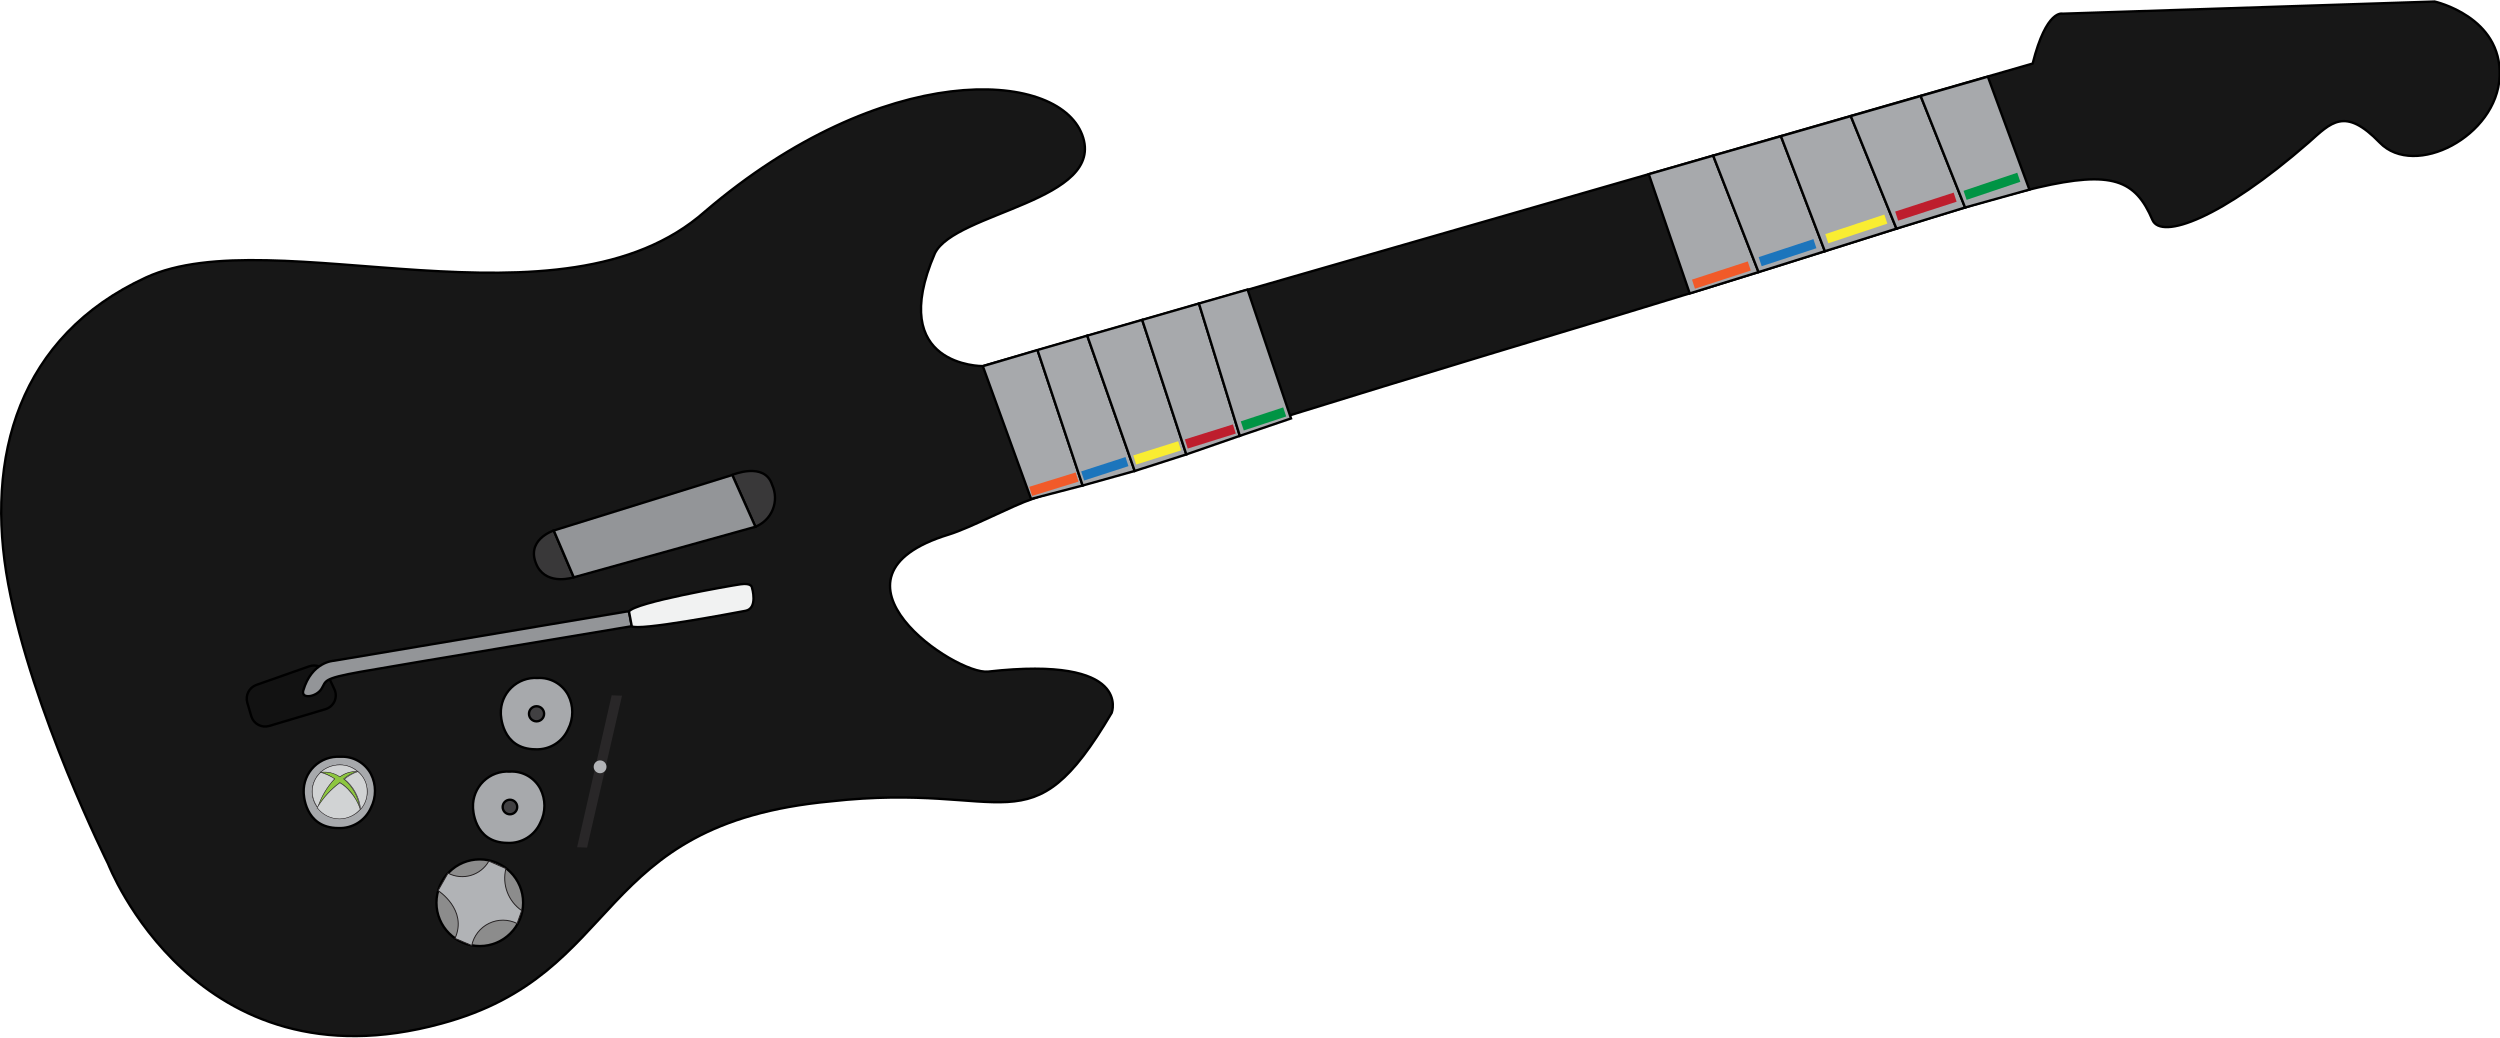
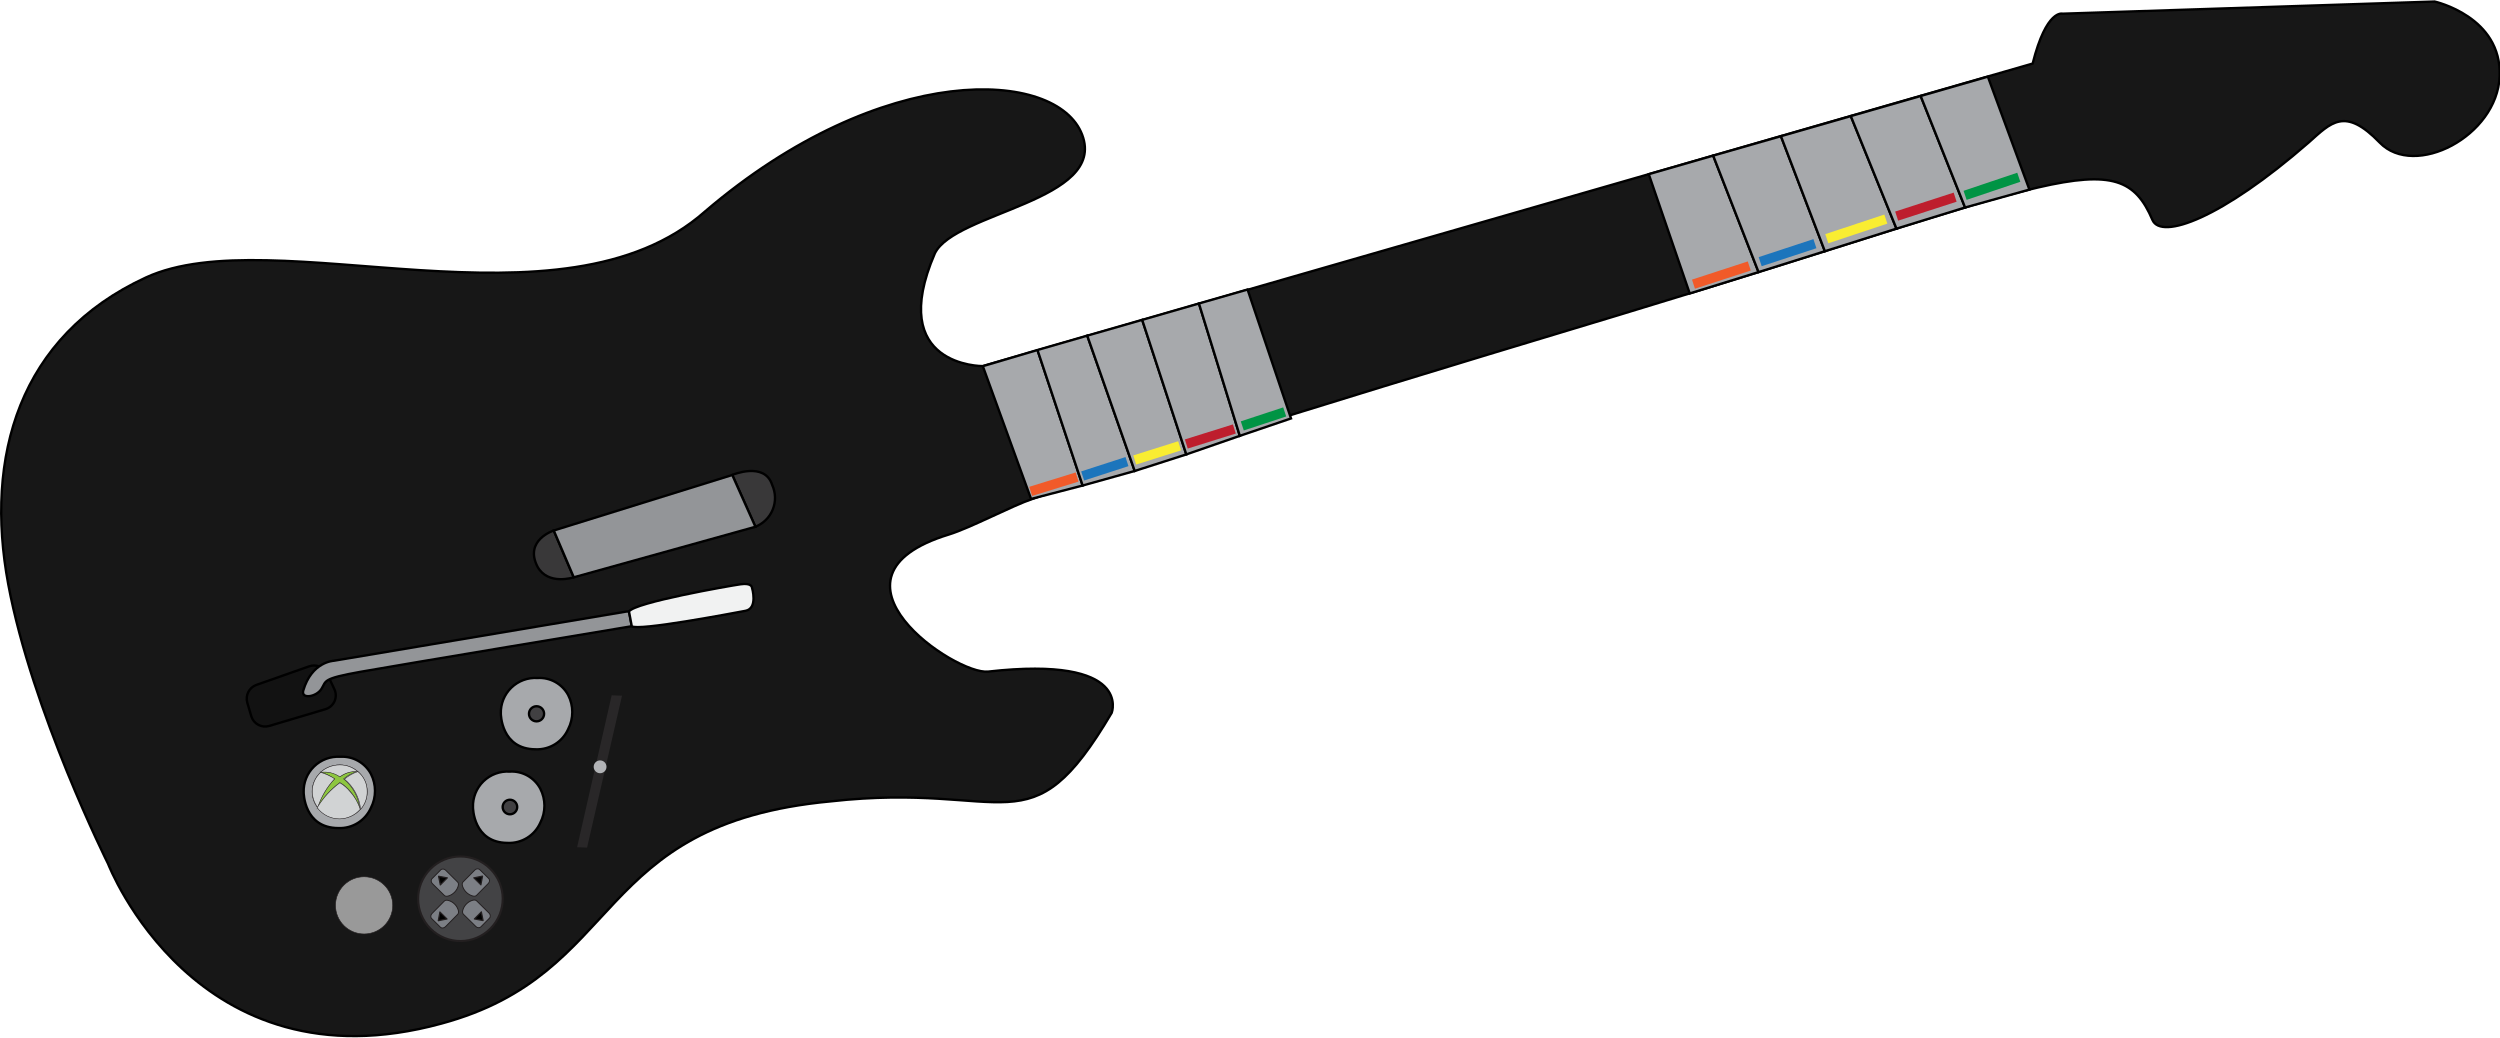
- <svg xmlns="http://www.w3.org/2000/svg" id="_360RBGuitar" data-name="360RBGuitar" viewBox="0 0 261.21 108.38">
-   <defs>
-     <style>.cls-1{fill:#171717;}.cls-1,.cls-13,.cls-2,.cls-3,.cls-4,.cls-5,.cls-6,.cls-7{stroke:#000;stroke-width:0.25px;}.cls-1,.cls-10,.cls-11,.cls-12,.cls-13,.cls-16,.cls-17,.cls-18,.cls-19,.cls-2,.cls-3,.cls-4,.cls-5,.cls-6,.cls-7,.cls-8,.cls-9{stroke-miterlimit:10;}.cls-2{fill:#393839;}.cls-3{fill:#939598;}.cls-4{fill:#a7a9ac;}.cls-5{fill:#414042;}.cls-6{fill:#121212;}.cls-7{fill:#f1f2f2;}.cls-10,.cls-11,.cls-12,.cls-17,.cls-8,.cls-9{fill:none;}.cls-8{stroke:#f15a29;}.cls-9{stroke:#1c75bc;}.cls-10{stroke:#f9ed32;}.cls-11{stroke:#be1e2d;}.cls-12{stroke:#009444;}.cls-13{fill:#8c8c8c;}.cls-14{fill:#292728;}.cls-15,.cls-16{fill:#b1b3b6;}.cls-16,.cls-17,.cls-18,.cls-19{stroke:#231f20;}.cls-16{stroke-width:0.1px;}.cls-17,.cls-18,.cls-19{stroke-width:0.05px;}.cls-18{fill:#8dc63f;}.cls-19{fill:#d1d3d4;}</style>
+ <svg xmlns="http://www.w3.org/2000/svg" id="_360RBGuitar" data-name="360RBGuitar" viewBox="0 0 261.21 108.38" version="1.1">
+   <defs id="defs4">
+     <style id="style2">.cls-1{fill:#171717;}.cls-1,.cls-13,.cls-2,.cls-3,.cls-4,.cls-5,.cls-6,.cls-7{stroke:#000;stroke-width:0.25px;}.cls-1,.cls-10,.cls-11,.cls-12,.cls-13,.cls-16,.cls-17,.cls-18,.cls-19,.cls-2,.cls-3,.cls-4,.cls-5,.cls-6,.cls-7,.cls-8,.cls-9{stroke-miterlimit:10;}.cls-2{fill:#393839;}.cls-3{fill:#939598;}.cls-4{fill:#a7a9ac;}.cls-5{fill:#414042;}.cls-6{fill:#121212;}.cls-7{fill:#f1f2f2;}.cls-10,.cls-11,.cls-12,.cls-17,.cls-8,.cls-9{fill:none;}.cls-8{stroke:#f15a29;}.cls-9{stroke:#1c75bc;}.cls-10{stroke:#f9ed32;}.cls-11{stroke:#be1e2d;}.cls-12{stroke:#009444;}.cls-13{fill:#8c8c8c;}.cls-14{fill:#292728;}.cls-15,.cls-16{fill:#b1b3b6;}.cls-16,.cls-17,.cls-18,.cls-19{stroke:#231f20;}.cls-16{stroke-width:0.1px;}.cls-17,.cls-18,.cls-19{stroke-width:0.05px;}.cls-18{fill:#8dc63f;}.cls-19{fill:#d1d3d4;}</style>
  </defs>
-   <path class="cls-1" d="M12.78,124.69s9.13,23.74,34.83,16.7c19.3-5.22,15.52-20.87,40.69-23.22,18.66-2.09,20.74,5.35,29.35-9.26,0,0,2.22-6-12.91-4.3-3.39.39-18.59-9.88-4.11-14.32,2.28-.7,6.59-3,8.76-3.73,11.63-3.94,21.93-7.37,61-19.13,46.3-14,52.43-18.39,56-10,.92,2.09,7.18-.13,16.31-8.09,2.35-2.09,3.78-3.78,7.43,0s12.26-.65,12.53-6.91-6.79-7.83-6.79-7.83L217,35.87s-1.69-.52-3.13,5.21L104.17,72.69s-10.13.09-5-11.78c2.09-4.3,18-5.48,15.39-12.39s-20.87-7.83-39.39,8c-15,13.3-45.13.78-58.43,6.91S-.13,82.17,2.35,95.48,12.78,124.69,12.78,124.69Z" transform="translate(-1.49 -34.44)" />
-   <path class="cls-2" d="M59.35,89.87s-3.13,1-1.7,3.78c1.11,2,3.78,1.11,3.78,1.11Z" transform="translate(-1.49 -34.44)" />
-   <path class="cls-2" d="M78,84.06l2.41,5.42a3.24,3.24,0,0,0,1.76-4.37C81.39,82.63,78,84.06,78,84.06Z" transform="translate(-1.49 -34.44)" />
-   <polygon class="cls-3" points="57.86 55.43 76.51 49.63 78.93 55.04 59.95 60.32 57.86 55.43" />
-   <polygon class="cls-4" points="172.27 18.2 176.55 30.66 183.74 28.43 179 16.26 172.27 18.2" />
-   <polygon class="cls-4" points="190.67 26.25 186.08 14.23 179 16.26 183.74 28.43 190.67 26.25" />
-   <polygon class="cls-4" points="198.15 23.89 193.38 12.13 186.08 14.23 190.67 26.25 198.15 23.89" />
-   <polygon class="cls-4" points="205.32 21.68 200.68 10.03 193.38 12.13 198.15 23.89 205.32 21.68" />
-   <polygon class="cls-4" points="212.04 19.81 207.7 8.01 200.68 10.03 205.32 21.68 212.04 19.81" />
-   <polyline class="cls-4" points="108.4 36.57 113.12 50.73 107.73 52.13 102.69 38.26 108.4 36.57" />
-   <polygon class="cls-4" points="113.6 35.07 118.56 49.21 113.12 50.73 108.4 36.57 113.6 35.07" />
-   <polygon class="cls-4" points="119.34 33.42 123.95 47.48 118.56 49.21 113.6 35.07 119.34 33.42" />
-   <polygon class="cls-4" points="125.27 31.71 129.54 45.54 123.95 47.48 119.34 33.42 125.27 31.71" />
-   <polygon class="cls-4" points="130.35 30.25 134.89 43.72 129.54 45.54 125.27 31.71 130.35 30.25" />
-   <path class="cls-4" d="M50.91,118.79s0,3.72,3.64,3.72a3.55,3.55,0,0,0,3.39-2.1,3.88,3.88,0,0,0,0-3.57,3.38,3.38,0,0,0-3.19-1.78A3.61,3.61,0,0,0,50.91,118.79Z" transform="translate(-1.49 -34.44)" />
-   <path class="cls-4" d="M53.82,109s0,3.73,3.65,3.73a3.55,3.55,0,0,0,3.38-2.1,3.9,3.9,0,0,0,0-3.58,3.4,3.4,0,0,0-3.19-1.77A3.61,3.61,0,0,0,53.82,109Z" transform="translate(-1.49 -34.44)" />
-   <circle class="cls-5" cx="53.28" cy="84.32" r="0.76" />
-   <circle class="cls-5" cx="56.06" cy="74.58" r="0.79" />
-   <path class="cls-6" d="M27.33,107.87l.42,1.42a1.51,1.51,0,0,0,1.87,1l5.87-1.75a1.5,1.5,0,0,0,.94-2.08l-.76-1.62a1.51,1.51,0,0,0-1.87-.78L28.28,106A1.53,1.53,0,0,0,27.33,107.87Z" transform="translate(-1.49 -34.44)" />
-   <path class="cls-3" d="M66.92,98.34l-30.55,5.14s-2.32.08-3.2,3.13c-.22.9,1.36.66,1.9-.18s0-1.07,4.1-1.8S67.5,99.87,67.5,99.87l-.29-1.54Z" transform="translate(-1.49 -34.44)" />
-   <path class="cls-7" d="M67.21,98.33l.29,1.54c.62.53,10.54-1.36,11.88-1.61s.68-2.42.68-2.42,0-.53-1.22-.35S67.83,97.38,67.21,98.33Z" transform="translate(-1.49 -34.44)" />
-   <line class="cls-8" x1="107.69" y1="51.34" x2="112.54" y2="49.84" />
-   <line class="cls-9" x1="113.12" y1="49.73" x2="117.75" y2="48.23" />
-   <line class="cls-10" x1="118.56" y1="48.06" x2="123.25" y2="46.58" />
-   <line class="cls-11" x1="123.95" y1="46.39" x2="128.97" y2="44.82" />
-   <line class="cls-12" x1="129.8" y1="44.5" x2="134.23" y2="43.04" />
-   <line class="cls-8" x1="176.94" y1="29.69" x2="182.77" y2="27.79" />
-   <line class="cls-9" x1="183.91" y1="27.34" x2="189.63" y2="25.46" />
-   <line class="cls-10" x1="190.87" y1="24.94" x2="197.04" y2="22.89" />
-   <line class="cls-11" x1="198.17" y1="22.58" x2="204.28" y2="20.6" />
-   <line class="cls-12" x1="205.32" y1="20.41" x2="210.93" y2="18.52" />
-   <circle class="cls-13" cx="50.13" cy="94.32" r="4.53" />
-   <polygon class="cls-14" points="63.91 72.65 60.3 88.52 61.34 88.56 64.99 72.69 63.91 72.65" />
-   <circle class="cls-15" cx="62.7" cy="80.12" r="0.67" />
-   <path class="cls-4" d="M33.22,117.24s0,3.72,3.64,3.72a3.55,3.55,0,0,0,3.38-2.1,3.91,3.91,0,0,0,0-3.57,3.41,3.41,0,0,0-3.2-1.78A3.6,3.6,0,0,0,33.22,117.24Z" transform="translate(-1.49 -34.44)" />
-   <path class="cls-16" d="M47.26,127.49s3.12,2,1.77,5l1.75.74a3.33,3.33,0,0,1,4.74-2.3l.48-1.35a4.11,4.11,0,0,1-1.65-4.39l-1.78-.78a3.2,3.2,0,0,1-4.27,1.26Z" transform="translate(-1.49 -34.44)" />
-   <ellipse class="cls-17" cx="35.49" cy="82.72" rx="2.88" ry="2.8" />
-   <path class="cls-18" d="M35.71,115.1a4,4,0,0,0-.72,0h0a5.76,5.76,0,0,1,1.45.72,8,8,0,0,0-1.78,3h0A8.9,8.9,0,0,1,37,116.21a3.65,3.65,0,0,1,1.08.91,4.82,4.82,0,0,1,1,1.83h0a4.64,4.64,0,0,0-1.69-3.13,4.16,4.16,0,0,1,1.4-.78h0a2.2,2.2,0,0,0-.53,0" transform="translate(-1.49 -34.44)" />
-   <path class="cls-18" d="M35.71,115.1a2.08,2.08,0,0,1,1.3.49,2.76,2.76,0,0,1,1.34-.55" transform="translate(-1.49 -34.44)" />
-   <path class="cls-19" d="M35,115.14a2.66,2.66,0,0,0-.88,2,2.78,2.78,0,0,0,.57,1.67,7.93,7.93,0,0,1,1.77-3A5.56,5.56,0,0,0,35,115.14Z" transform="translate(-1.49 -34.44)" />
-   <path class="cls-19" d="M37,116.23a8.84,8.84,0,0,0-2.37,2.6A2.9,2.9,0,0,0,37,120a2.93,2.93,0,0,0,2.13-1,4.85,4.85,0,0,0-1.05-1.83A3.88,3.88,0,0,0,37,116.23Z" transform="translate(-1.49 -34.44)" />
-   <path class="cls-19" d="M38.88,115.06a4.31,4.31,0,0,0-1.4.79A4.64,4.64,0,0,1,39.17,119a2.73,2.73,0,0,0,.68-1.93A2.61,2.61,0,0,0,38.88,115.06Z" transform="translate(-1.49 -34.44)" />
-   <path class="cls-19" d="M37,115.61a2.72,2.72,0,0,1,1.87-.55,2.77,2.77,0,0,0-1.9-.7,3,3,0,0,0-2,.78A2.82,2.82,0,0,1,37,115.61Z" transform="translate(-1.49 -34.44)" />
+   <path class="cls-1" d="M12.78,124.69s9.13,23.74,34.83,16.7c19.3-5.22,15.52-20.87,40.69-23.22,18.66-2.09,20.74,5.35,29.35-9.26,0,0,2.22-6-12.91-4.3-3.39.39-18.59-9.88-4.11-14.32,2.28-.7,6.59-3,8.76-3.73,11.63-3.94,21.93-7.37,61-19.13,46.3-14,52.43-18.39,56-10,.92,2.09,7.18-.13,16.31-8.09,2.35-2.09,3.78-3.78,7.43,0s12.26-.65,12.53-6.91-6.79-7.83-6.79-7.83L217,35.87s-1.69-.52-3.13,5.21L104.17,72.69s-10.13.09-5-11.78c2.09-4.3,18-5.48,15.39-12.39s-20.87-7.83-39.39,8c-15,13.3-45.13.78-58.43,6.91S-.13,82.17,2.35,95.48,12.78,124.69,12.78,124.69Z" id="path6" transform="translate(-1.49 -34.44)" />
+   <g id="gstrum">
+     <path id="path8" transform="translate(-1.49 -34.44)" d="M59.35,89.87s-3.13,1-1.7,3.78c1.11,2,3.78,1.11,3.78,1.11Z" class="cls-2" />
+     <path id="path10" transform="translate(-1.49 -34.44)" d="M78,84.06l2.41,5.42a3.24,3.24,0,0,0,1.76-4.37C81.39,82.63,78,84.06,78,84.06Z" class="cls-2" />
+     <polygon id="polygon12" points="57.86 55.43 76.51 49.63 78.93 55.04 59.95 60.32 57.86 55.43" class="cls-3" />
+   </g>
+   <g id="gstart">
+     <path id="path34" transform="translate(-1.49 -34.44)" d="M50.91,118.79s0,3.72,3.64,3.72a3.55,3.55,0,0,0,3.39-2.1,3.88,3.88,0,0,0,0-3.57,3.38,3.38,0,0,0-3.19-1.78A3.61,3.61,0,0,0,50.91,118.79Z" class="cls-4" />
+     <circle id="circle38" r="0.76" cy="84.32" cx="53.28" class="cls-5" />
+   </g>
+   <g id="gback">
+     <path id="path36" transform="translate(-1.49 -34.44)" d="M53.82,109s0,3.73,3.65,3.73a3.55,3.55,0,0,0,3.38-2.1,3.9,3.9,0,0,0,0-3.58,3.4,3.4,0,0,0-3.19-1.77A3.61,3.61,0,0,0,53.82,109Z" class="cls-4" />
+     <circle id="circle40" r="0.79" cy="74.58" cx="56.06" class="cls-5" />
+   </g>
+   <g id="gr_x">
+     <path id="path42" transform="translate(-1.49 -34.44)" d="M27.33,107.87l.42,1.42a1.51,1.51,0,0,0,1.87,1l5.87-1.75a1.5,1.5,0,0,0,.94-2.08l-.76-1.62a1.51,1.51,0,0,0-1.87-.78L28.28,106A1.53,1.53,0,0,0,27.33,107.87Z" class="cls-6" />
+     <path id="path44" transform="translate(-1.49 -34.44)" d="M66.92,98.34l-30.55,5.14s-2.32.08-3.2,3.13c-.22.9,1.36.66,1.9-.18s0-1.07,4.1-1.8S67.5,99.87,67.5,99.87l-.29-1.54Z" class="cls-3" />
+     <path id="path46" transform="translate(-1.49 -34.44)" d="M67.21,98.33l.29,1.54c.62.53,10.54-1.36,11.88-1.61s.68-2.42.68-2.42,0-.53-1.22-.35S67.83,97.38,67.21,98.33Z" class="cls-7" />
+   </g>
+   <g id="gLB">
+     <polygon id="polygon14" points="172.27 18.2 176.55 30.66 183.74 28.43 179 16.26 172.27 18.2" class="cls-4" />
+     <polyline id="polyline24" points="108.4 36.57 113.12 50.73 107.73 52.13 102.69 38.26 108.4 36.57" class="cls-4" />
+     <line id="line48" y2="49.84" x2="112.54" y1="51.34" x1="107.69" class="cls-8" />
+     <line id="line58" y2="27.79" x2="182.77" y1="29.69" x1="176.94" class="cls-8" />
+   </g>
+   <g id="gx">
+     <polygon id="polygon16" points="190.67 26.25 186.08 14.23 179 16.26 183.74 28.43 190.67 26.25" class="cls-4" />
+     <polygon id="polygon26" points="113.6 35.07 118.56 49.21 113.12 50.73 108.4 36.57 113.6 35.07" class="cls-4" />
+     <line id="line50" y2="48.23" x2="117.75" y1="49.73" x1="113.12" class="cls-9" />
+     <line id="line60" y2="25.46" x2="189.63" y1="27.34" x1="183.91" class="cls-9" />
+   </g>
+   <g id="gy">
+     <polygon id="polygon18" points="198.15 23.89 193.38 12.13 186.08 14.23 190.67 26.25 198.15 23.89" class="cls-4" />
+     <polygon id="polygon28" points="119.34 33.42 123.95 47.48 118.56 49.21 113.6 35.07 119.34 33.42" class="cls-4" />
+     <line id="line52" y2="46.58" x2="123.25" y1="48.06" x1="118.56" class="cls-10" />
+     <line id="line62" y2="22.89" x2="197.04" y1="24.94" x1="190.87" class="cls-10" />
+   </g>
+   <g id="gb">
+     <polygon id="polygon20" points="205.32 21.68 200.68 10.03 193.38 12.13 198.15 23.89 205.32 21.68" class="cls-4" />
+     <polygon id="polygon30" points="125.27 31.71 129.54 45.54 123.95 47.48 119.34 33.42 125.27 31.71" class="cls-4" />
+     <line id="line54" y2="44.82" x2="128.97" y1="46.39" x1="123.95" class="cls-11" />
+     <line id="line64" y2="20.6" x2="204.28" y1="22.58" x1="198.17" class="cls-11" />
+   </g>
+   <g id="ga">
+     <polygon id="polygon22" points="212.04 19.81 207.7 8.01 200.68 10.03 205.32 21.68 212.04 19.81" class="cls-4" />
+     <polygon id="polygon32" points="130.35 30.25 134.89 43.72 129.54 45.54 125.27 31.71 130.35 30.25" class="cls-4" />
+     <line id="line56" y2="43.04" x2="134.23" y1="44.5" x1="129.8" class="cls-12" />
+     <line id="line66" y2="18.52" x2="210.93" y1="20.41" x1="205.32" class="cls-12" />
+   </g>
+   <g id="glt">
+     <polygon id="polygon70" points="63.91 72.65 60.3 88.52 61.34 88.56 64.99 72.69 63.91 72.65" class="cls-14" />
+     <circle id="circle72" r="0.67" cy="80.12" cx="62.7" class="cls-15" />
+   </g>
+   <g id="ghome">
+     <path id="path74" transform="translate(-1.49 -34.44)" d="M33.22,117.24s0,3.72,3.64,3.72a3.55,3.55,0,0,0,3.38-2.1,3.91,3.91,0,0,0,0-3.57,3.41,3.41,0,0,0-3.2-1.78A3.6,3.6,0,0,0,33.22,117.24Z" class="cls-4" />
+     <ellipse id="ellipse78" ry="2.8" rx="2.88" cy="82.72" cx="35.49" class="cls-17" />
+     <path id="path80" transform="translate(-1.49 -34.44)" d="M35.71,115.1a4,4,0,0,0-.72,0h0a5.76,5.76,0,0,1,1.45.72,8,8,0,0,0-1.78,3h0A8.9,8.9,0,0,1,37,116.21a3.65,3.65,0,0,1,1.08.91,4.82,4.82,0,0,1,1,1.83h0a4.64,4.64,0,0,0-1.69-3.13,4.16,4.16,0,0,1,1.4-.78h0a2.2,2.2,0,0,0-.53,0" class="cls-18" />
+     <path id="path82" transform="translate(-1.49 -34.44)" d="M35.71,115.1a2.08,2.08,0,0,1,1.3.49,2.76,2.76,0,0,1,1.34-.55" class="cls-18" />
+     <path id="path84" transform="translate(-1.49 -34.44)" d="M35,115.14a2.66,2.66,0,0,0-.88,2,2.78,2.78,0,0,0,.57,1.67,7.93,7.93,0,0,1,1.77-3A5.56,5.56,0,0,0,35,115.14Z" class="cls-19" />
+     <path id="path86" transform="translate(-1.49 -34.44)" d="M37,116.23a8.84,8.84,0,0,0-2.37,2.6A2.9,2.9,0,0,0,37,120a2.93,2.93,0,0,0,2.13-1,4.85,4.85,0,0,0-1.05-1.83A3.88,3.88,0,0,0,37,116.23Z" class="cls-19" />
+     <path id="path88" transform="translate(-1.49 -34.44)" d="M38.88,115.06a4.31,4.31,0,0,0-1.4.79A4.64,4.64,0,0,1,39.17,119a2.73,2.73,0,0,0,.68-1.93A2.61,2.61,0,0,0,38.88,115.06Z" class="cls-19" />
+     <path id="path90" transform="translate(-1.49 -34.44)" d="M37,115.61a2.72,2.72,0,0,1,1.87-.55,2.77,2.77,0,0,0-1.9-.7,3,3,0,0,0-2,.78A2.82,2.82,0,0,1,37,115.61Z" class="cls-19" />
+   </g>
+   <circle class="cls-15" id="circle46-6" style="fill:#434345;stroke:#231f20;stroke-width:0.217;stroke-linejoin:round;stroke-miterlimit:10;stroke-dasharray:none" cy="100.218" cx="-33" r="4.416" transform="rotate(-45.35061)" />
+   <g transform="matrix(0.4708929,-0.4766916,0.4766916,0.4708929,-33.32615,107.9004)" id="gdown">
+     <path id="rect1681" d="m 99.391,73.229 c 0.587,-0.284 1.319,-0.284 1.906,0 0.226,0.109 0.518,0.27 0.518,0.606 v 2.691 c 0,0.336 -0.231,0.606 -0.518,0.606 h -1.906 c -0.287,0 -0.518,-0.27 -0.518,-0.606 V 73.835 c 0,-0.336 0.292,-0.497 0.518,-0.606 z" style="opacity:1;vector-effect:none;fill:#7c7f85;fill-opacity:1;stroke:#231f20;stroke-width:0.154;stroke-linecap:round;stroke-linejoin:round;stroke-miterlimit:4;stroke-dasharray:none;stroke-dashoffset:0;stroke-opacity:1" />
+     <path transform="matrix(1.044883,0,0,0.8975266,-2.008018,15.04162)" d="m 97.943,68.683 -0.369,-0.64 -0.369,-0.64 0.739,0 0.739,0 -0.369,0.64 z" id="path1699" style="opacity:1;vector-effect:none;fill:#000000;fill-opacity:1;stroke:#231f20;stroke-width:0.2;stroke-linecap:round;stroke-linejoin:round;stroke-miterlimit:4;stroke-dasharray:none;stroke-dashoffset:0;stroke-opacity:1" />
+   </g>
+   <g transform="matrix(0.4708929,-0.4766916,0.4766916,0.4708929,-33.32615,107.9004)" id="gup">
+     <path id="rect1677" d="m 99.39,66.43 h 1.907 c 0.287,0 0.518,0.262 0.518,0.587 v 2.607 c 0,0.325 -0.293,0.481 -0.518,0.587 -0.587,0.276 -1.32,0.276 -1.907,0 -0.226,-0.106 -0.518,-0.262 -0.518,-0.587 V 67.018 c 0,-0.325 0.231,-0.587 0.518,-0.587 z" style="opacity:1;vector-effect:none;fill:#7c7f85;fill-opacity:1;stroke:#231f20;stroke-width:0.151;stroke-linecap:round;stroke-linejoin:round;stroke-miterlimit:4;stroke-dasharray:none;stroke-dashoffset:0;stroke-opacity:1" />
+     <path transform="matrix(1.044883,0,0,-0.8975266,-1.969348,128.5395)" d="m 97.943,68.683 -0.369,-0.64 -0.369,-0.64 0.739,0 0.739,0 -0.369,0.64 z" id="path1699-0" style="opacity:1;vector-effect:none;fill:#000000;fill-opacity:1;stroke:#231f20;stroke-width:0.2;stroke-linecap:round;stroke-linejoin:round;stroke-miterlimit:4;stroke-dasharray:none;stroke-dashoffset:0;stroke-opacity:1" />
+   </g>
+   <g transform="matrix(0.4708929,-0.4766916,0.4766916,0.4708929,-33.32615,107.9004)" id="gright">
+     <path id="rect1683" d="m 102.426,70.231 h 2.6 c 0.327,0 0.59,0.233 0.59,0.523 v 1.925 c 0,0.29 -0.263,0.523 -0.59,0.523 h -2.6 c -0.327,0 -0.483,-0.295 -0.59,-0.523 -0.277,-0.593 -0.277,-1.332 0,-1.925 0.106,-0.228 0.263,-0.523 0.59,-0.523 z" style="opacity:1;vector-effect:none;fill:#7c7f85;fill-opacity:1;stroke:#231f20;stroke-width:0.152;stroke-linecap:round;stroke-linejoin:round;stroke-miterlimit:4;stroke-dasharray:none;stroke-dashoffset:0;stroke-opacity:1" />
+     <path transform="matrix(0,-1.044883,0.8975266,0,43.55427,174.0934)" d="m 97.943,68.683 -0.369,-0.64 -0.369,-0.64 0.739,0 0.739,0 -0.369,0.64 z" id="path1699-6" style="opacity:1;vector-effect:none;fill:#050506;fill-opacity:1;stroke:#231f20;stroke-width:0.2;stroke-linecap:round;stroke-linejoin:round;stroke-miterlimit:4;stroke-dasharray:none;stroke-dashoffset:0;stroke-opacity:1" />
+   </g>
+   <g transform="matrix(0.4708929,-0.4766916,0.4766916,0.4708929,-33.32615,107.9004)" id="gleft">
+     <path id="rect1679" d="m 95.522,70.246 h 2.7 c 0.337,0 0.498,0.292 0.608,0.518 0.285,0.587 0.285,1.319 0,1.906 -0.11,0.226 -0.271,0.518 -0.608,0.518 H 95.522 c -0.337,0 -0.608,-0.231 -0.608,-0.518 v -1.906 c 0,-0.287 0.271,-0.518 0.608,-0.518 z" style="opacity:1;vector-effect:none;fill:#7c7f85;fill-opacity:1;stroke:#231f20;stroke-width:0.154;stroke-linecap:round;stroke-linejoin:round;stroke-miterlimit:4;stroke-dasharray:none;stroke-dashoffset:0;stroke-opacity:1" />
+     <path transform="matrix(0,-1.044883,-0.8975266,0,157.0522,174.0713)" d="m 97.943,68.683 -0.369,-0.64 -0.369,-0.64 0.739,0 0.739,0 -0.369,0.64 z" id="path1699-0-1" style="opacity:1;vector-effect:none;fill:#000000;fill-opacity:1;stroke:#231f20;stroke-width:0.2;stroke-linecap:round;stroke-linejoin:round;stroke-miterlimit:4;stroke-dasharray:none;stroke-dashoffset:0;stroke-opacity:1" />
+   </g>
+   <circle class="cls-13" cx="38.043" cy="94.596" r="2.991" id="gljoy" style="fill:#999999;fill-opacity:1;stroke:#231f20;stroke-width:0.066px;stroke-miterlimit:10" />
</svg>
